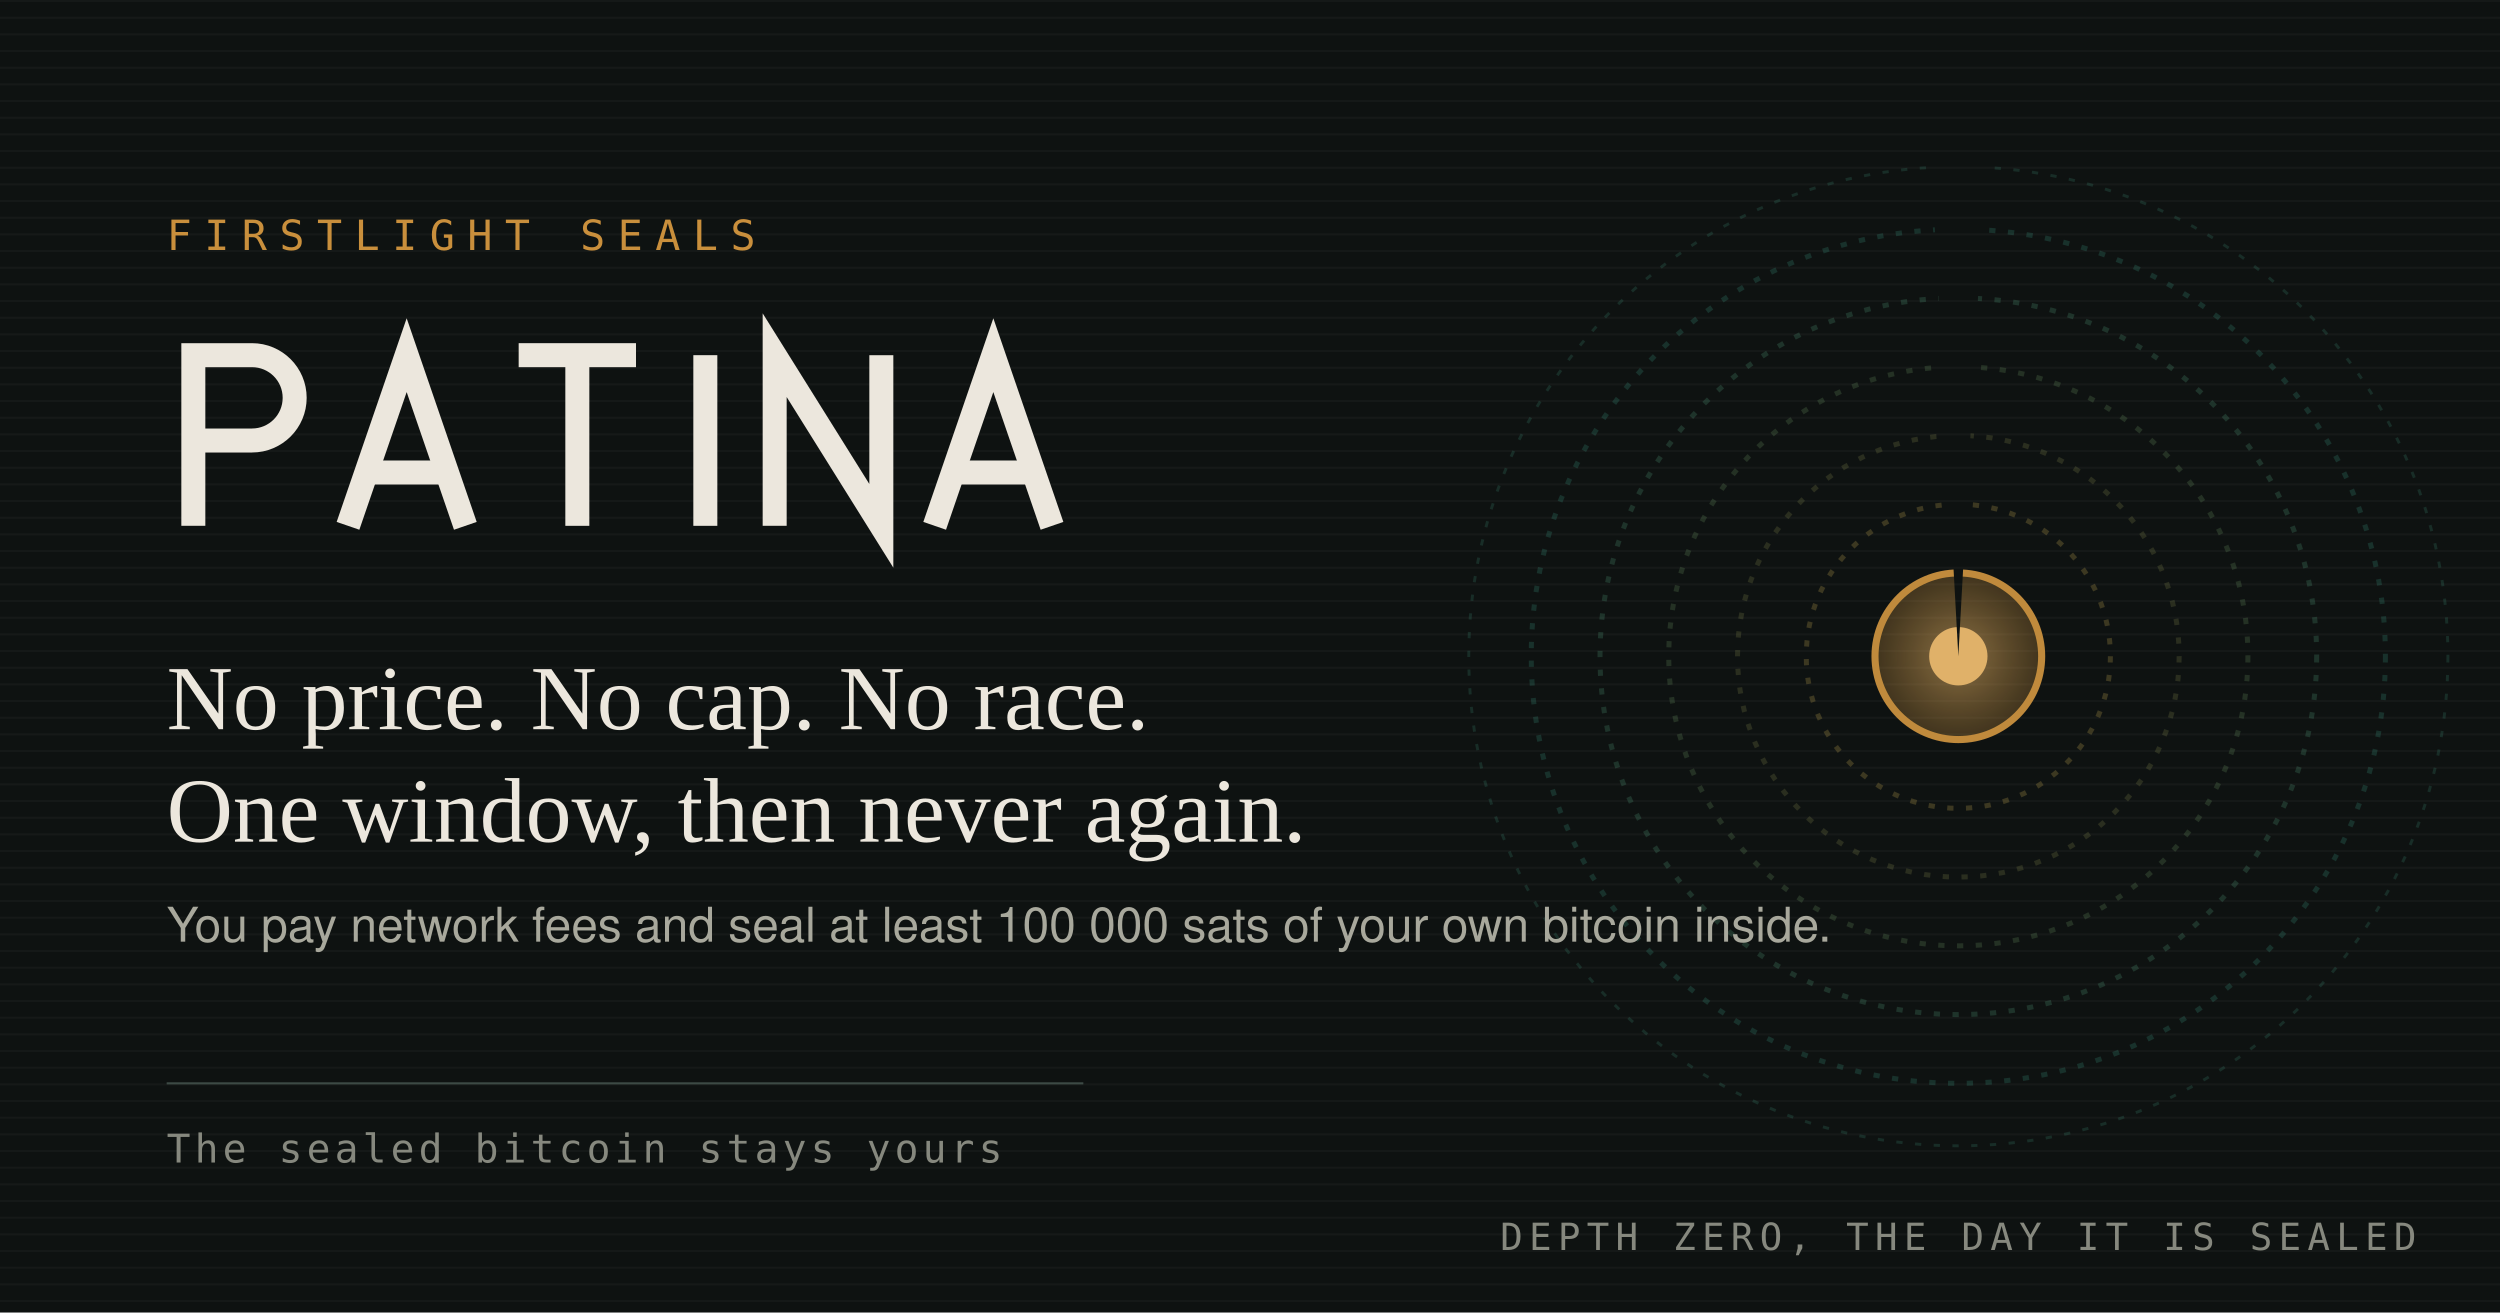
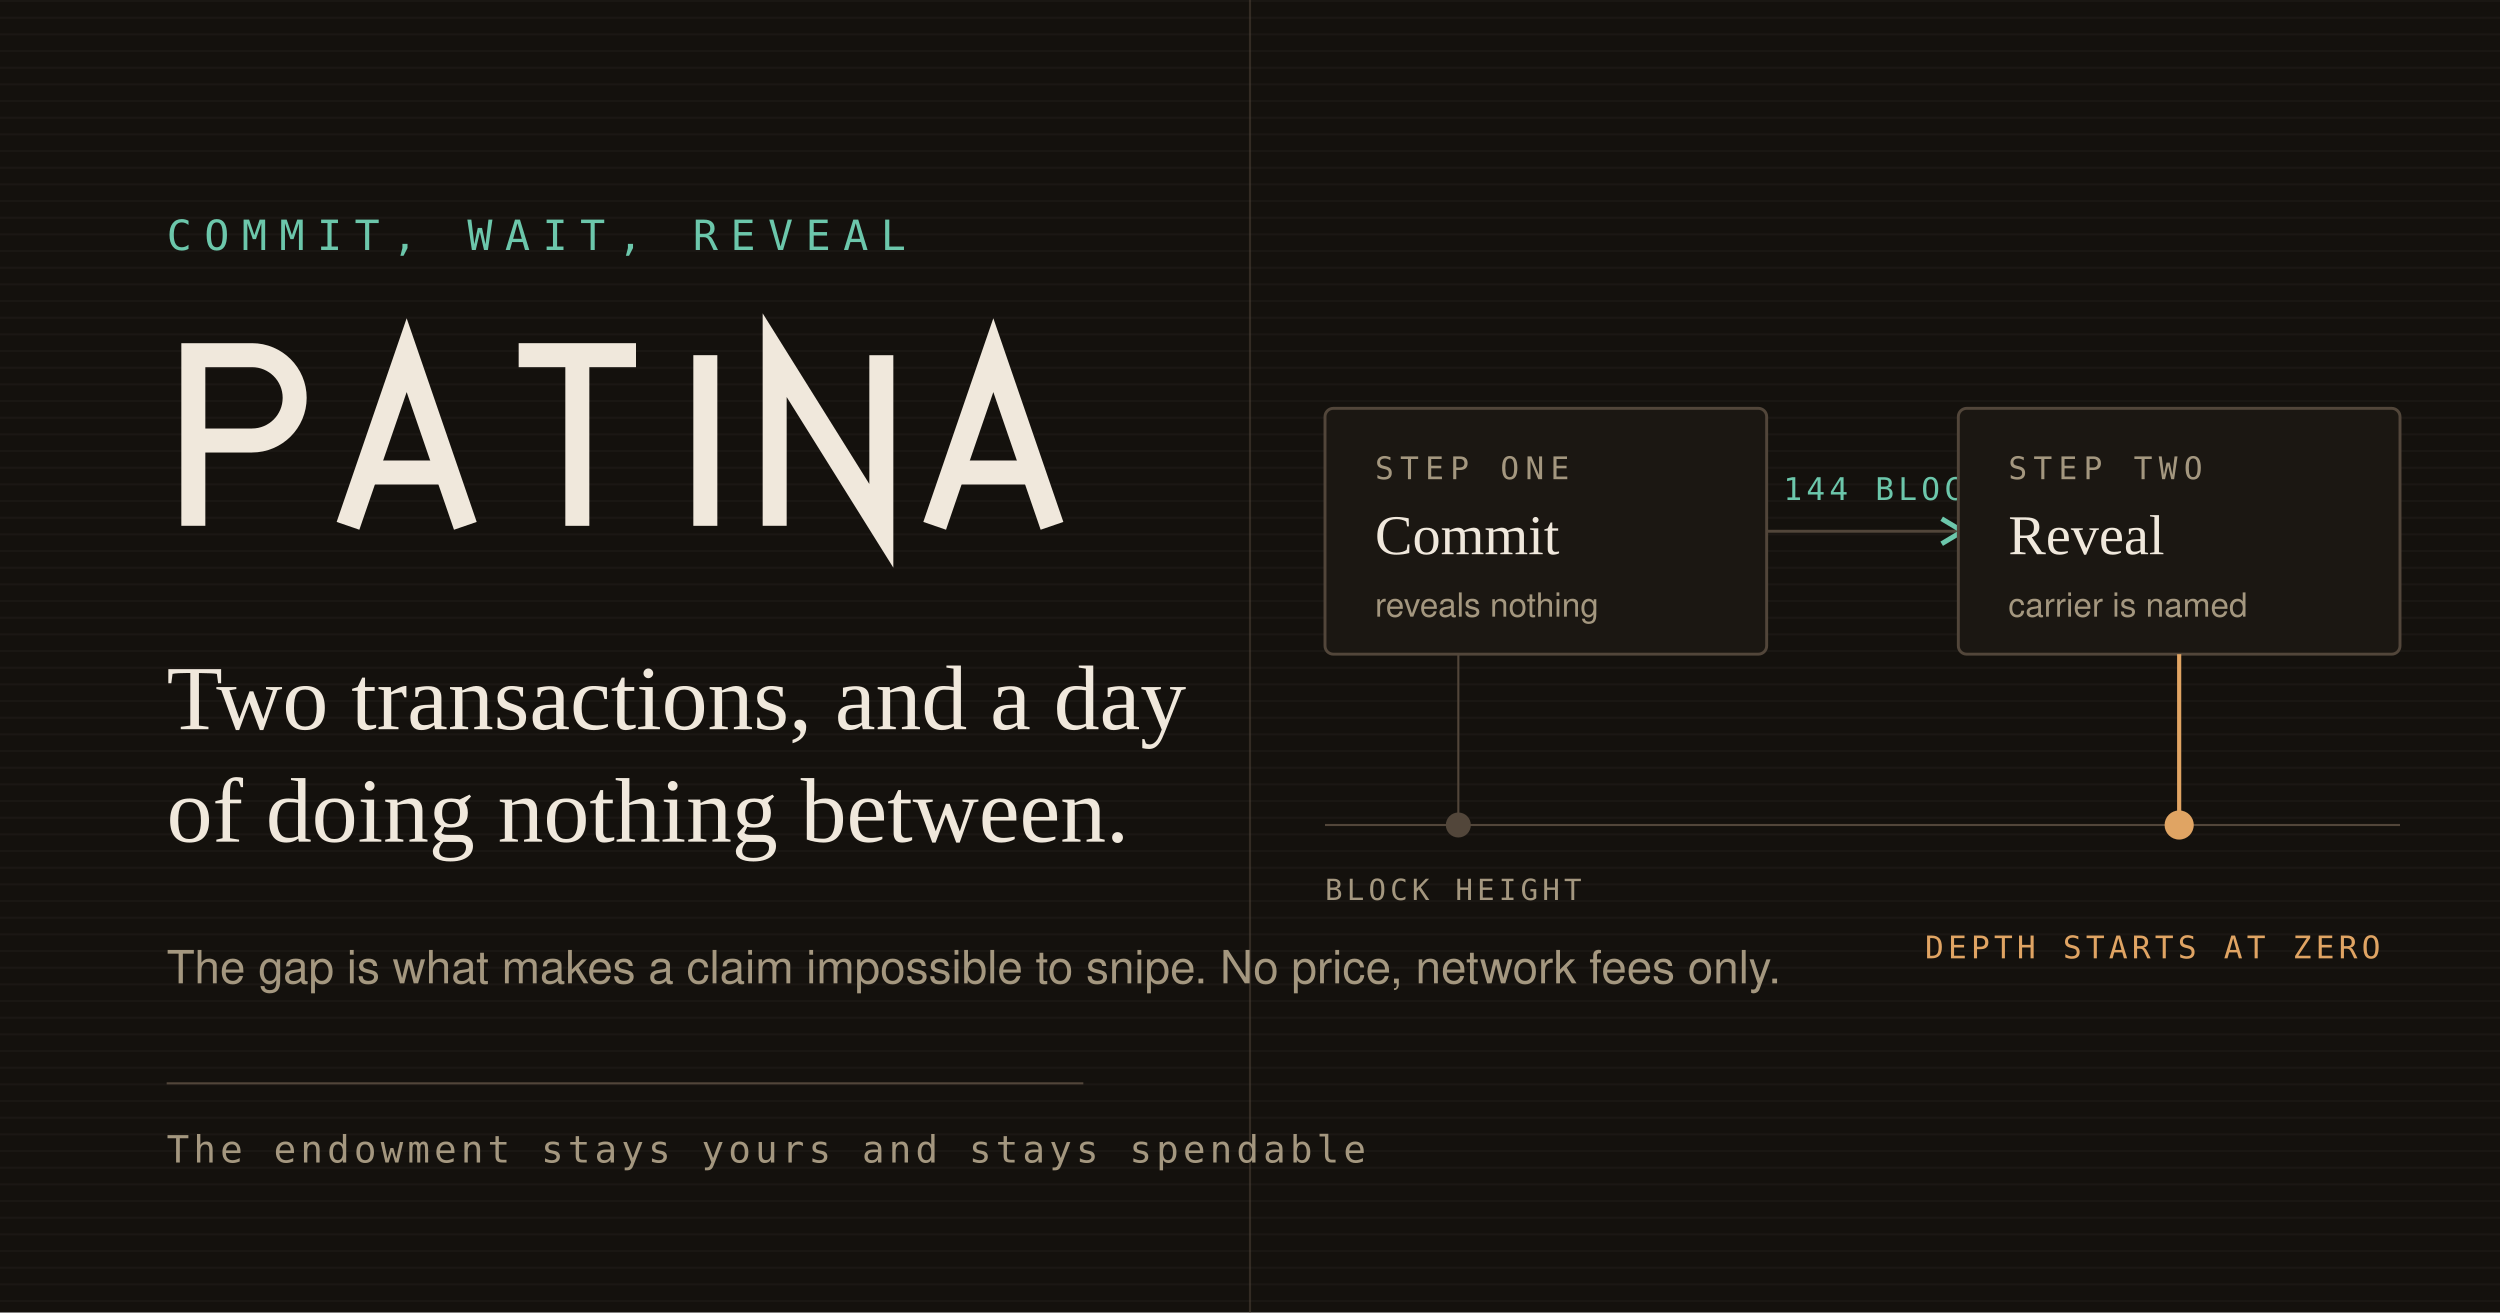
- <svg xmlns="http://www.w3.org/2000/svg" viewBox="0 0 1200 630" width="1200" height="630" role="img" aria-labelledby="og-mint-title">
+ <svg xmlns="http://www.w3.org/2000/svg" viewBox="0 0 1200 630" width="1200" height="630" role="img" aria-labelledby="card-title">
  <defs>
-     <pattern id="strata-mint" width="8" height="8" patternUnits="userSpaceOnUse">
-       <rect width="8" height="1" fill="#ffffff" fill-opacity="0.028" />
+     <pattern id="strata" width="8" height="8" patternUnits="userSpaceOnUse">
+       <rect width="8" height="1" fill="#f0e8dc" fill-opacity="0.03" />
    </pattern>
-     <radialGradient id="age-mint" cx="50%" cy="50%" r="50%">
-       <stop offset="0%" stop-color="#e0b169" stop-opacity="0.6" />
-       <stop offset="100%" stop-color="#c08a3c" stop-opacity="0.28" />
-     </radialGradient>
-     <mask id="og-kerf-mint">
-       <rect x="620" y="20" width="640" height="620" fill="#ffffff" />
-       <path d="M940 315 L926 60 L954 60 Z" fill="#000000" />
-     </mask>
  </defs>
-   <rect width="1200" height="630" fill="#0e1211" />
-   <rect width="1200" height="630" fill="url(#strata-mint)" />
-   <g mask="url(#og-kerf-mint)">
-     <circle cx="940" cy="315" r="40" fill="url(#age-mint)" />
-     <g fill="none" stroke-width="2.4">
-       <circle cx="940" cy="315" r="235" stroke="#3f8f78" stroke-opacity="0.22" stroke-width="1.4" stroke-dasharray="3 6" />
-       <circle cx="940" cy="315" r="205" stroke="#3f9f8c" stroke-opacity="0.22" stroke-dasharray="3 6" />
-       <circle cx="940" cy="315" r="172" stroke="#58aa85" stroke-opacity="0.22" stroke-dasharray="3 6" />
-       <circle cx="940" cy="315" r="139" stroke="#74a069" stroke-opacity="0.22" stroke-dasharray="3 6" />
-       <circle cx="940" cy="315" r="106" stroke="#8f9455" stroke-opacity="0.22" stroke-dasharray="3 6" />
-       <circle cx="940" cy="315" r="73" stroke="#a89147" stroke-opacity="0.3" stroke-dasharray="3 6" />
-       <circle cx="940" cy="315" r="40" stroke="#c08a3c" stroke-width="3.4" />
-     </g>
-     <circle cx="940" cy="315" r="14" fill="#e0b169" />
+   <rect width="1200" height="630" fill="#14110d" />
+   <rect width="1200" height="630" fill="url(#strata)" />
+   <path d="M600 0 L600 630" stroke="#52463a" stroke-width="1" stroke-opacity="0.5" />
+   <g>
+     <rect x="636" y="196" width="212" height="118" rx="4" fill="#1b1712" stroke="#52463a" stroke-width="1.4" />
+     <text x="660" y="230" fill="#a4977f" font-family="ui-monospace, Consolas, monospace" font-size="15" letter-spacing="3">STEP ONE</text>
+     <text x="660" y="266" fill="#f0e8dc" font-family="Georgia, 'Times New Roman', serif" font-size="27">Commit</text>
+     <text x="660" y="296" fill="#a4977f" font-family="system-ui, Segoe UI, Helvetica, Arial, sans-serif" font-size="16">reveals nothing</text>
+     <path d="M848 255 L940 255" stroke="#52463a" stroke-width="1.4" />
+     <path d="M932 249 L942 255 L932 261" stroke="#6cc7ab" stroke-width="2.4" fill="none" />
+     <text x="856" y="240" fill="#6cc7ab" font-family="ui-monospace, Consolas, monospace" font-size="15" letter-spacing="2">144 BLOCKS</text>
+     <rect x="940" y="196" width="212" height="118" rx="4" fill="#1b1712" stroke="#52463a" stroke-width="1.4" />
+     <text x="964" y="230" fill="#a4977f" font-family="ui-monospace, Consolas, monospace" font-size="15" letter-spacing="3">STEP TWO</text>
+     <text x="964" y="266" fill="#f0e8dc" font-family="Georgia, 'Times New Roman', serif" font-size="27">Reveal</text>
+     <text x="964" y="296" fill="#a4977f" font-family="system-ui, Segoe UI, Helvetica, Arial, sans-serif" font-size="16">carrier is named</text>
+     <path d="M636 396 L1152 396" stroke="#52463a" stroke-width="1" />
+     <path d="M700 314 L700 396" stroke="#52463a" stroke-width="1" />
+     <path d="M1046 314 L1046 396" stroke="#e0a463" stroke-width="2" />
+     <circle cx="700" cy="396" r="6" fill="#52463a" />
+     <circle cx="1046" cy="396" r="7" fill="#e0a463" />
+     <text x="636" y="432" fill="#a4977f" font-family="ui-monospace, Consolas, monospace" font-size="14" letter-spacing="2">BLOCK HEIGHT</text>
+     <text x="924" y="460" fill="#e0a463" font-family="ui-monospace, Consolas, monospace" font-size="15" letter-spacing="2">DEPTH STARTS AT ZERO</text>
  </g>
-   <text x="940" y="600" fill="#86887e" font-family="ui-monospace, Consolas, monospace" font-size="18" letter-spacing="3" text-anchor="middle">DEPTH ZERO, THE DAY IT IS SEALED</text>
-   <g transform="translate(80,150) scale(1.28)" fill="none" stroke="#ece7dd" stroke-width="9" stroke-linecap="butt">
+   <g transform="translate(80,150) scale(1.28)" fill="none" stroke="#f0e8dc" stroke-width="9" stroke-linecap="butt">
    <g transform="translate(10,0)">
      <path d="M0 80 L0 16 L22 16 A16 16 0 0 1 22 48 L0 48" />
      <g transform="translate(58,0)">
        <path d="M0 80 L22 16 L44 80" />
        <path d="M6.9 60 L37.1 60" />
      </g>
      <g transform="translate(122,0)">
        <path d="M0 16 L44 16" />
        <path d="M22 16 L22 80" />
      </g>
      <path d="M192 16 L192 80" />
      <path d="M218 80 L218 16 L258 80 L258 16" />
      <g transform="translate(278,0)">
        <path d="M0 80 L22 16 L44 80" />
        <path d="M6.9 60 L37.1 60" />
      </g>
    </g>
  </g>
-   <text x="80" y="120" fill="#c98f3c" font-family="ui-monospace, Consolas, monospace" font-size="20" letter-spacing="6">FIRSTLIGHT SEALS</text>
-   <text x="80" y="350" fill="#ece7dd" font-family="Georgia, 'Times New Roman', serif" font-size="44">No price. No cap. No race.</text>
-   <text x="80" y="404" fill="#ece7dd" font-family="Georgia, 'Times New Roman', serif" font-size="44">One window, then never again.</text>
-   <text x="80" y="452" fill="#a8a89c" font-family="system-ui, Segoe UI, Helvetica, Arial, sans-serif" font-size="23">You pay network fees and seal at least 100 000 sats of your own bitcoin inside.</text>
-   <path d="M80 520 L520 520" stroke="#3c4a45" stroke-width="1" />
-   <text x="80" y="558" fill="#86887e" font-family="ui-monospace, Consolas, monospace" font-size="19" letter-spacing="2">The sealed bitcoin stays yours</text>
+   <text x="80" y="120" fill="#6cc7ab" font-family="ui-monospace, Consolas, monospace" font-size="20" letter-spacing="6">COMMIT, WAIT, REVEAL</text>
+   <text x="80" y="350" fill="#f0e8dc" font-family="Georgia, 'Times New Roman', serif" font-size="44">Two transactions, and a day</text>
+   <text x="80" y="404" fill="#f0e8dc" font-family="Georgia, 'Times New Roman', serif" font-size="44">of doing nothing between.</text>
+   <text x="80" y="472" fill="#a4977f" font-family="system-ui, Segoe UI, Helvetica, Arial, sans-serif" font-size="22">The gap is what makes a claim impossible to snipe. No price, network fees only.</text>
+   <path d="M80 520 L520 520" stroke="#52463a" stroke-width="1" />
+   <text x="80" y="558" fill="#a4977f" font-family="ui-monospace, Consolas, monospace" font-size="18" letter-spacing="2">The endowment stays yours and stays spendable</text>
</svg>
